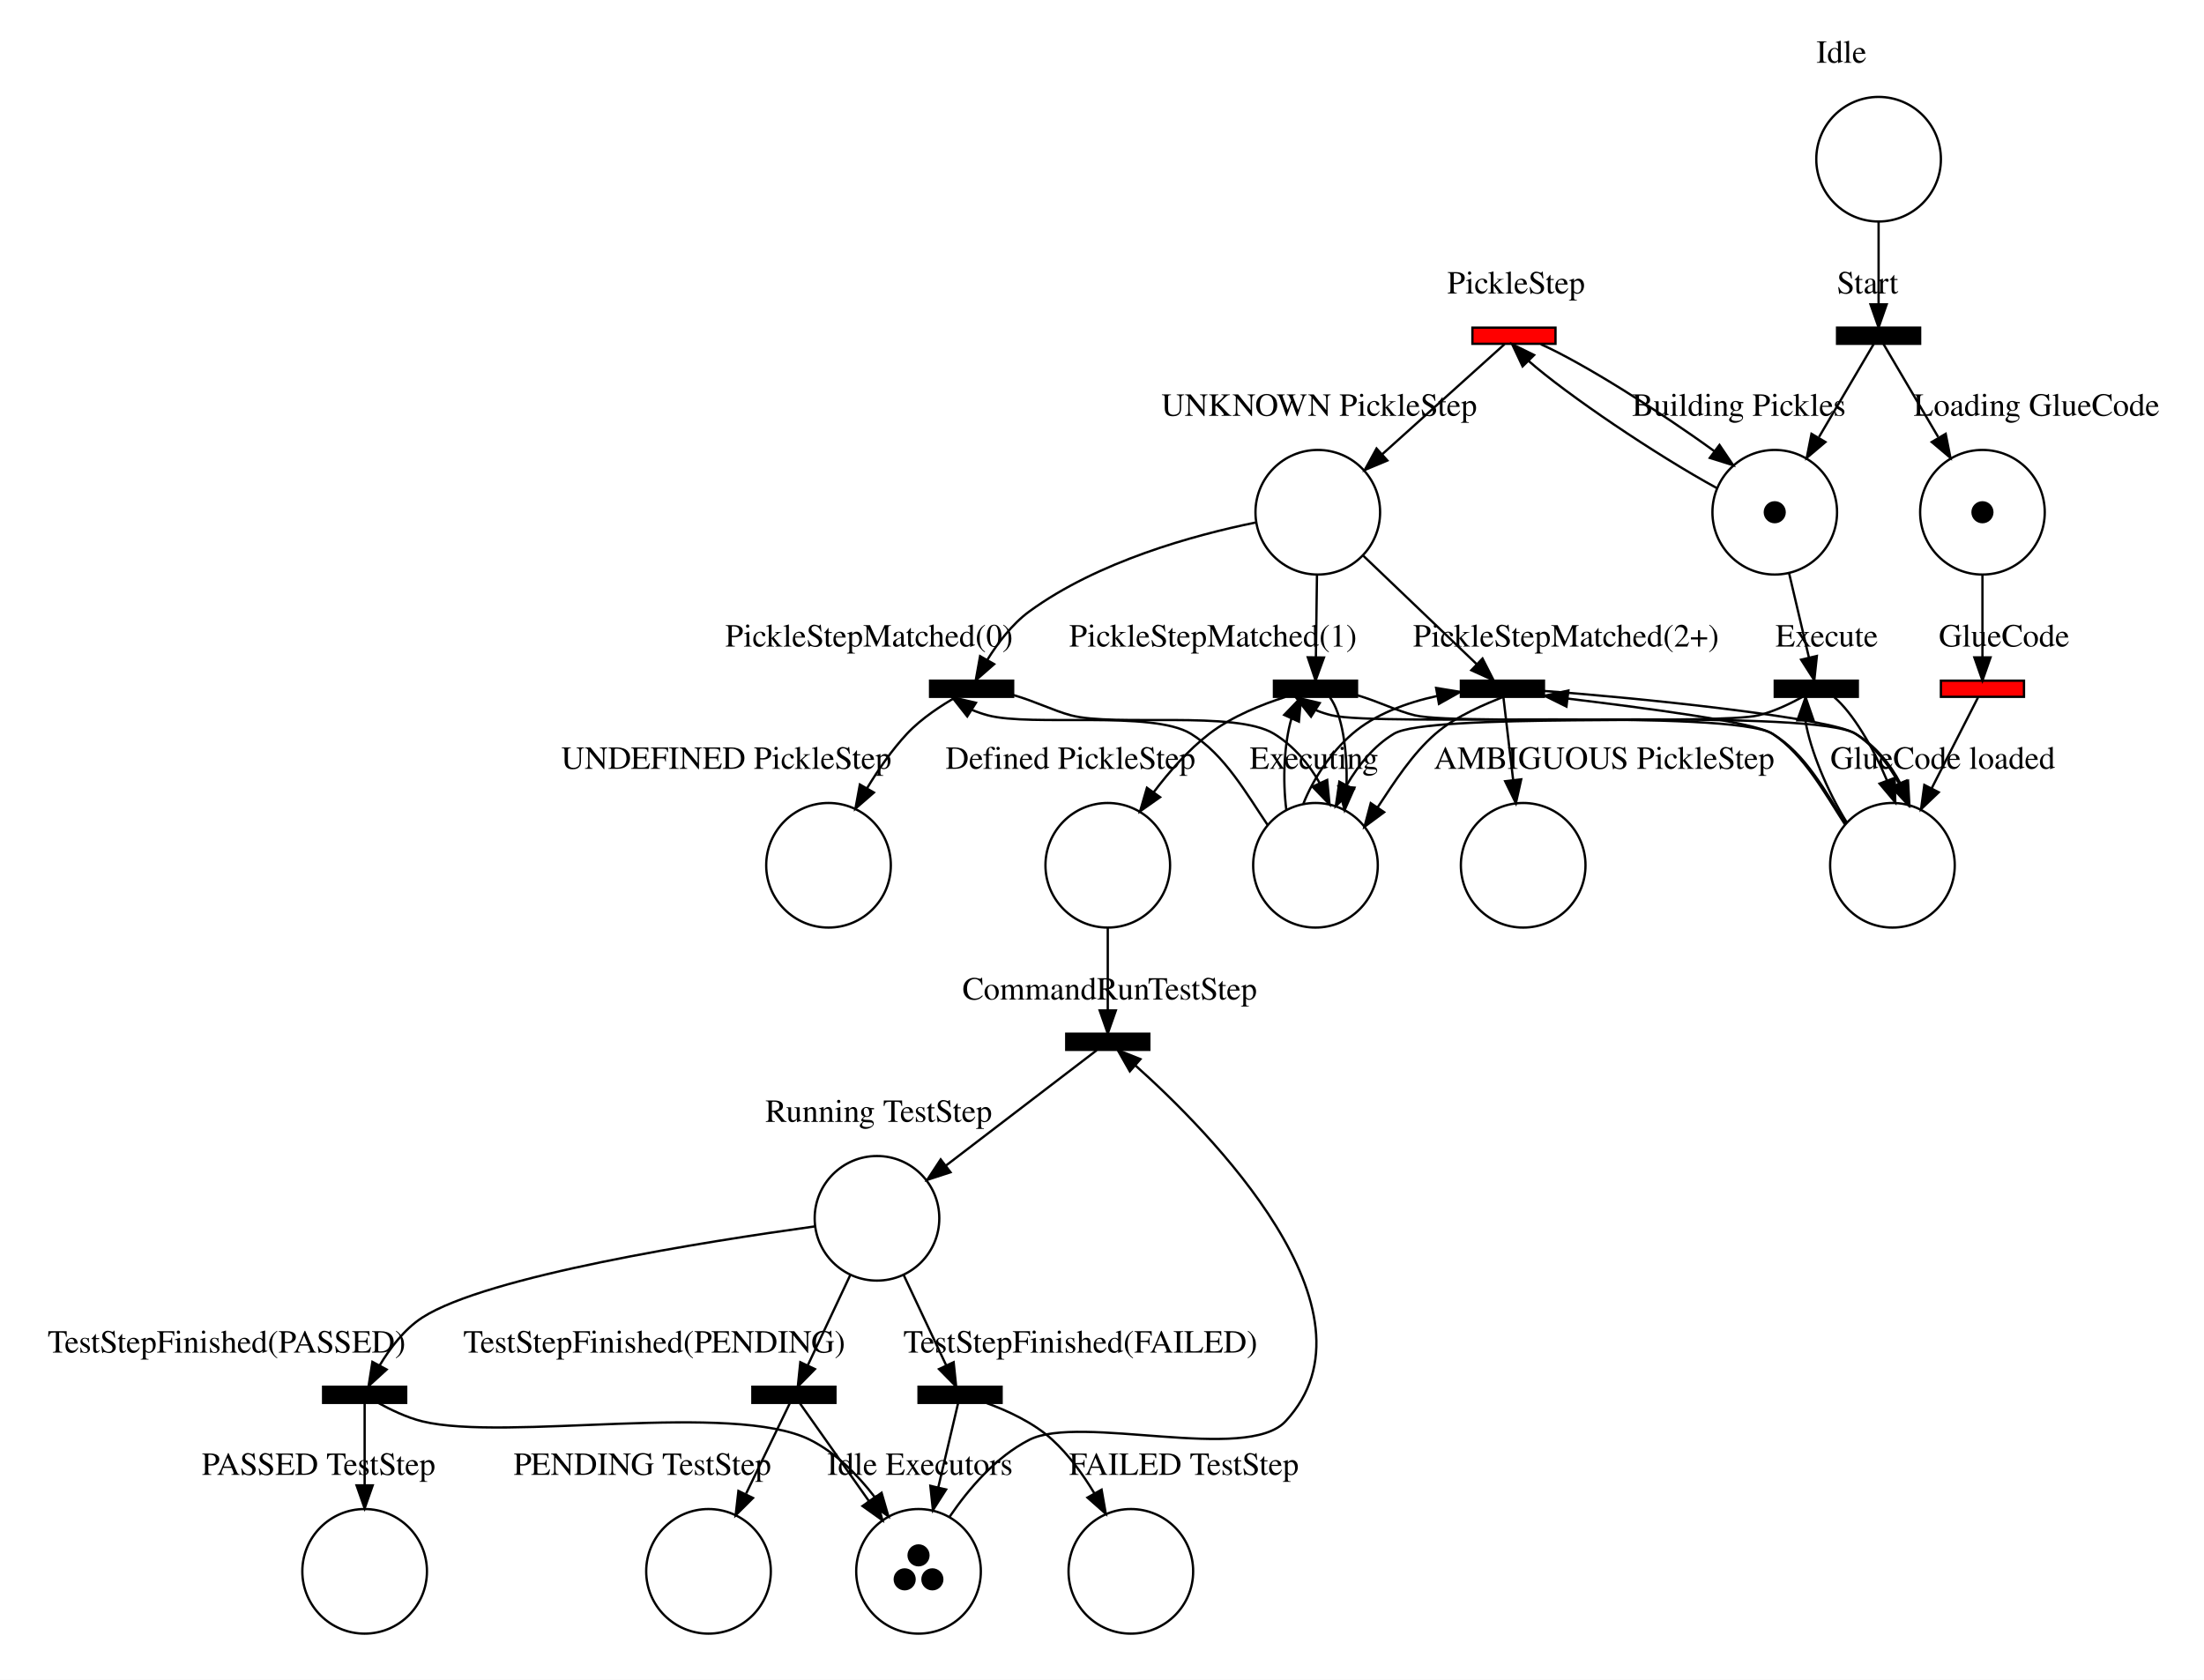
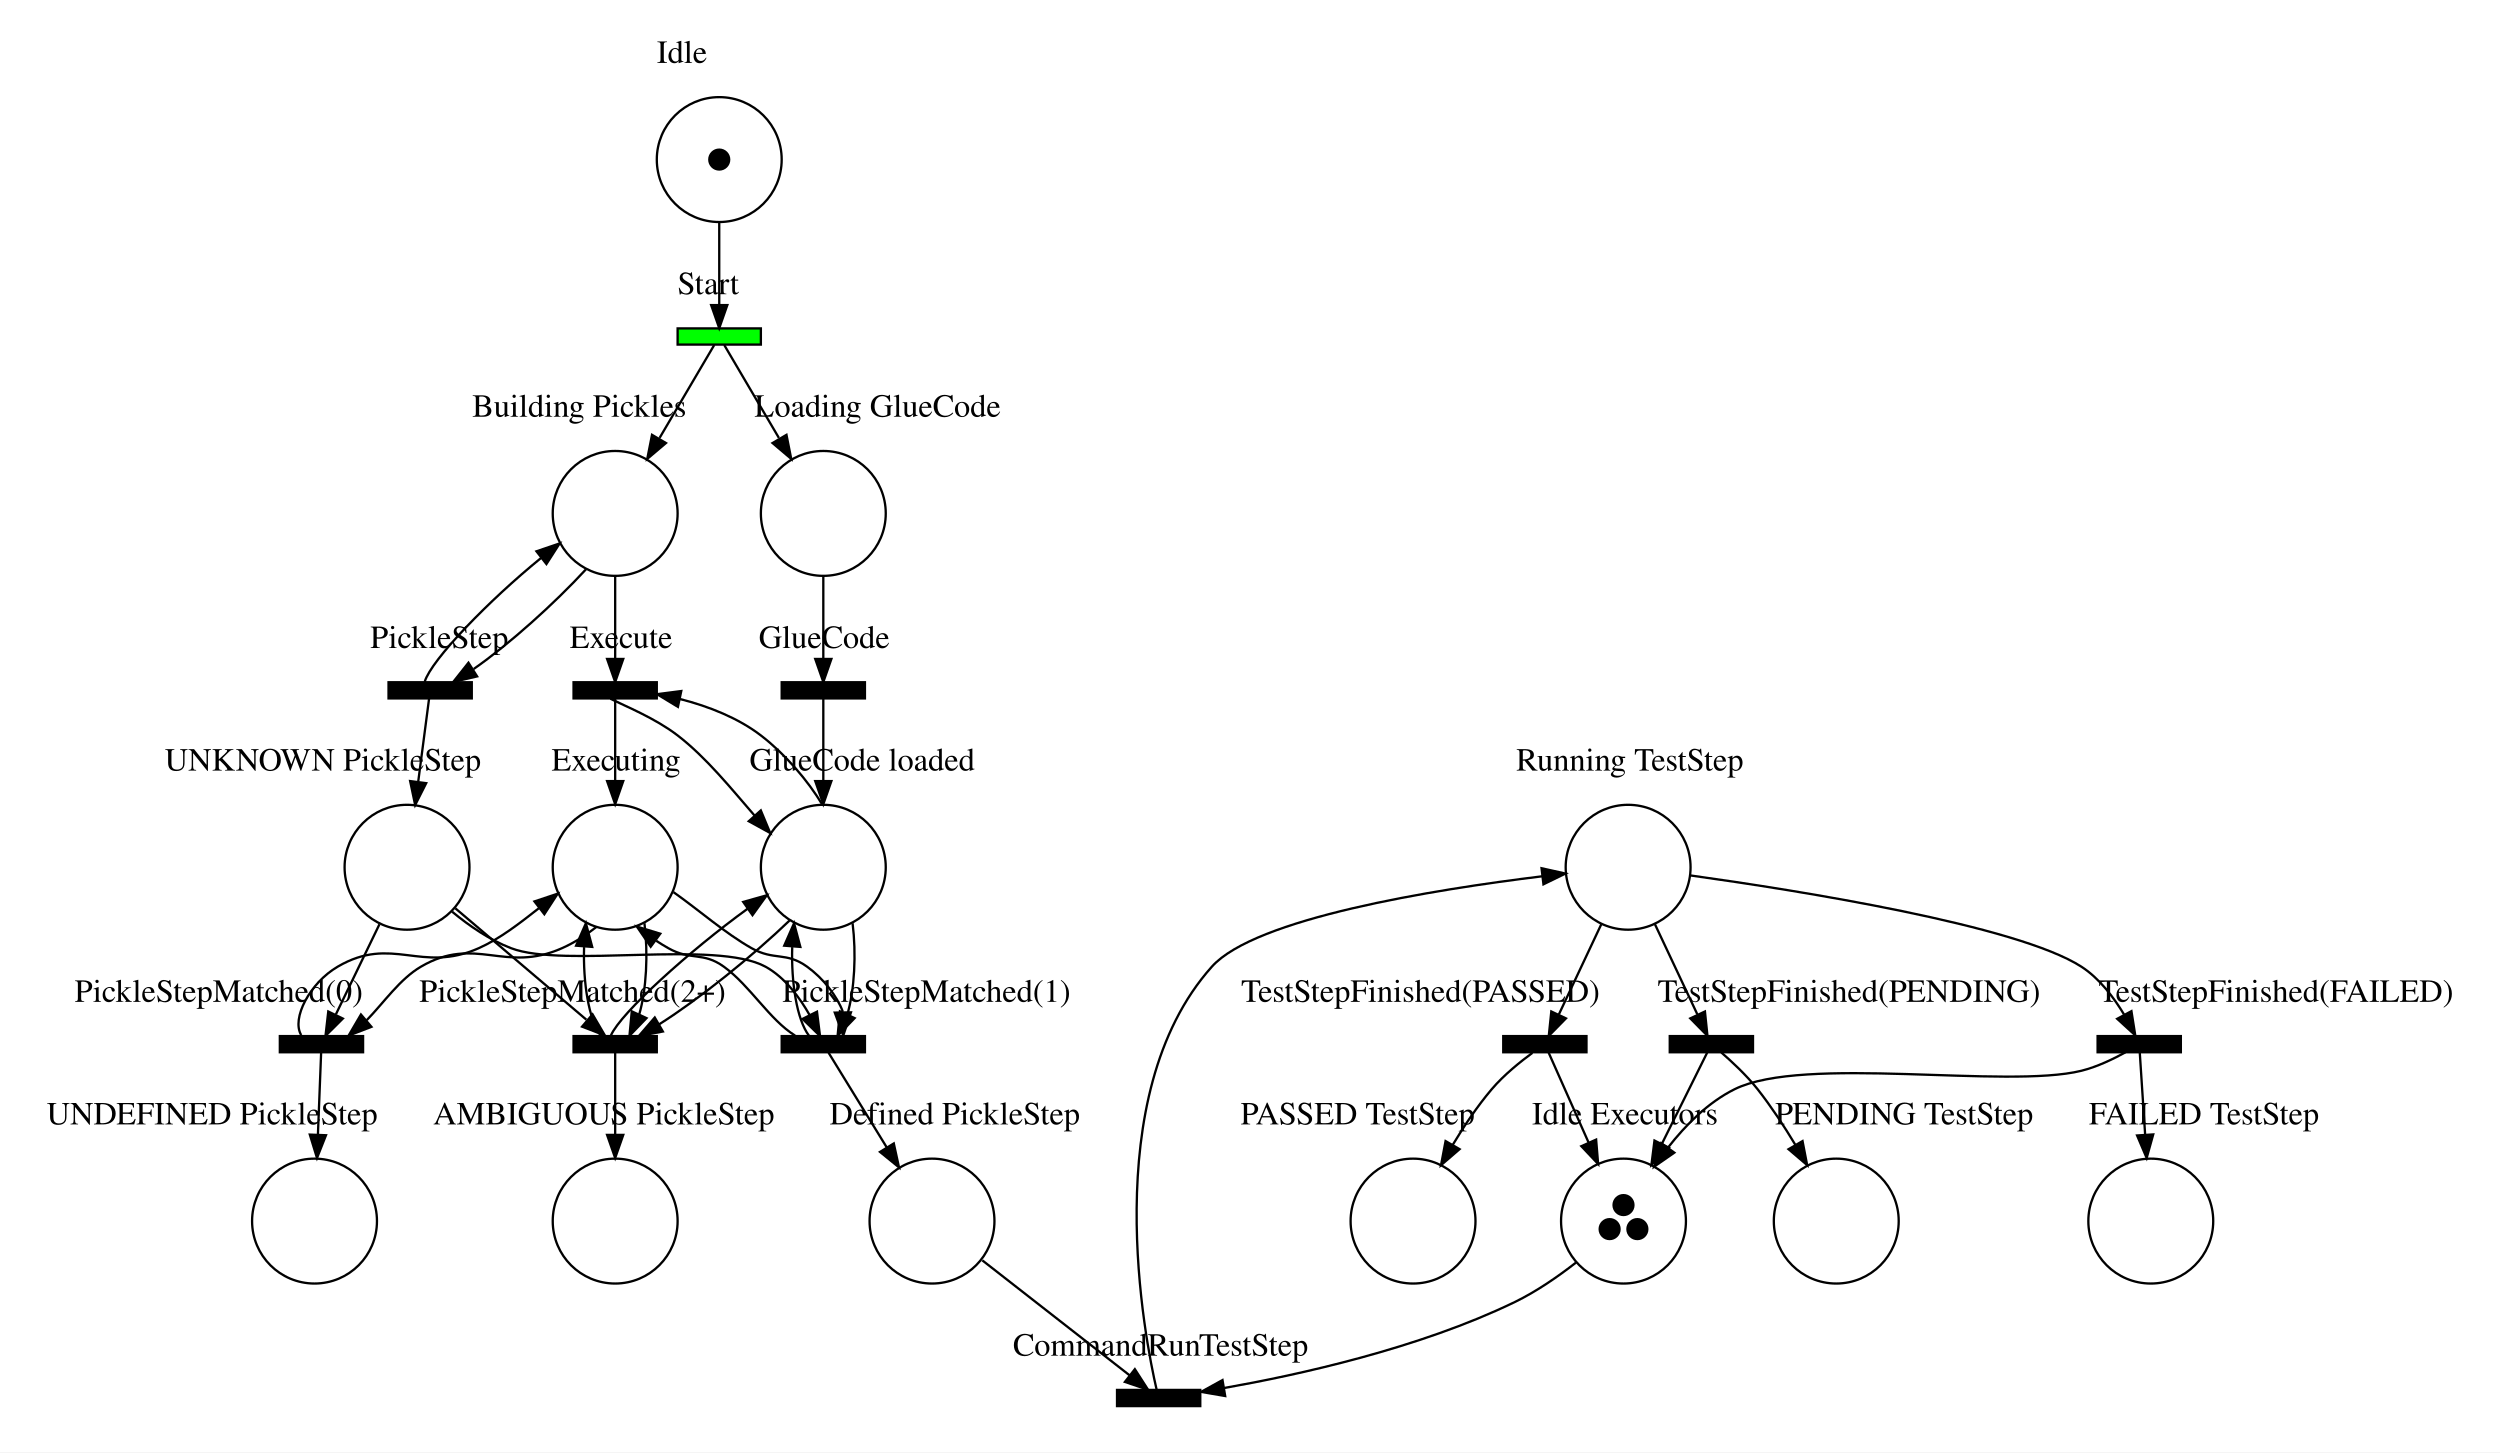
- <svg xmlns="http://www.w3.org/2000/svg" width="955pt" height="728pt" viewBox="0.00 0.00 955.00 728.00">
-   <g id="graph0" class="graph" transform="scale(1 1) rotate(0) translate(4 724)">
-     <polygon fill="#ffffff" stroke="transparent" points="-4,4 -4,-724 951,-724 951,4 -4,4" />
+ <svg xmlns="http://www.w3.org/2000/svg" width="1081pt" height="628pt" viewBox="0.00 0.00 1081.00 628.00">
+   <g id="graph0" class="graph" transform="scale(1 1) rotate(0) translate(4 624)">
+     <polygon fill="#ffffff" stroke="transparent" points="-4,4 -4,-624 1077,-624 1077,4 -4,4" />
    <g id="clust1" class="cluster">
-       <text text-anchor="middle" x="476.842" y="-290.8" font-family="Times,serif" font-size="14.00" fill="#000000">CommandRunTestStep</text>
+       <text text-anchor="middle" x="246.474" y="-443.8" font-family="Times,serif" font-size="14.00" fill="#000000">Building Pickles</text>
    </g>
    <g id="clust2" class="cluster">
-       <text text-anchor="middle" x="787.542" y="-443.8" font-family="Times,serif" font-size="14.00" fill="#000000">Execute</text>
+       <text text-anchor="middle" x="135.629" y="-290.8" font-family="Times,serif" font-size="14.00" fill="#000000">UNKNOWN PickleStep</text>
    </g>
    <g id="clust3" class="cluster">
-       <text text-anchor="middle" x="864.383" y="-443.8" font-family="Times,serif" font-size="14.00" fill="#000000">GlueCode</text>
+       <text text-anchor="middle" x="368.791" y="-290.8" font-family="Times,serif" font-size="14.00" fill="#000000">GlueCode loaded</text>
    </g>
    <g id="clust4" class="cluster">
-       <text text-anchor="middle" x="652.941" y="-596.8" font-family="Times,serif" font-size="14.00" fill="#000000">PickleStep</text>
+       <text text-anchor="middle" x="262.379" y="-290.8" font-family="Times,serif" font-size="14.00" fill="#000000">Executing</text>
    </g>
    <g id="clust5" class="cluster">
-       <text text-anchor="middle" x="372.593" y="-443.8" font-family="Times,serif" font-size="14.00" fill="#000000">PickleStepMatched(0)</text>
+       <text text-anchor="middle" x="257.084" y="-137.8" font-family="Times,serif" font-size="14.00" fill="#000000">AMBIGUOUS PickleStep</text>
    </g>
    <g id="clust6" class="cluster">
-       <text text-anchor="middle" x="521.593" y="-443.8" font-family="Times,serif" font-size="14.00" fill="#000000">PickleStepMatched(1)</text>
+       <text text-anchor="middle" x="87.743" y="-137.8" font-family="Times,serif" font-size="14.00" fill="#000000">UNDEFINED PickleStep</text>
    </g>
    <g id="clust7" class="cluster">
-       <text text-anchor="middle" x="674.541" y="-443.8" font-family="Times,serif" font-size="14.00" fill="#000000">PickleStepMatched(2+)</text>
+       <text text-anchor="middle" x="408.853" y="-137.8" font-family="Times,serif" font-size="14.00" fill="#000000">Defined PickleStep</text>
    </g>
    <g id="clust8" class="cluster">
-       <text text-anchor="middle" x="805.221" y="-596.8" font-family="Times,serif" font-size="14.00" fill="#000000">Start</text>
+       <text text-anchor="middle" x="290.883" y="-596.8" font-family="Times,serif" font-size="14.00" fill="#000000">Idle</text>
    </g>
    <g id="clust9" class="cluster">
-       <text text-anchor="middle" x="464.154" y="-137.8" font-family="Times,serif" font-size="14.00" fill="#000000">TestStepFinished(FAILED)</text>
+       <text text-anchor="middle" x="375.46" y="-443.8" font-family="Times,serif" font-size="14.00" fill="#000000">Loading GlueCode</text>
    </g>
    <g id="clust10" class="cluster">
-       <text text-anchor="middle" x="94.207" y="-137.8" font-family="Times,serif" font-size="14.00" fill="#000000">TestStepFinished(PASSED)</text>
+       <text text-anchor="middle" x="700.749" y="-290.8" font-family="Times,serif" font-size="14.00" fill="#000000">Running TestStep</text>
    </g>
    <g id="clust11" class="cluster">
-       <text text-anchor="middle" x="279.504" y="-137.8" font-family="Times,serif" font-size="14.00" fill="#000000">TestStepFinished(PENDING)</text>
+       <text text-anchor="middle" x="698.623" y="-137.8" font-family="Times,serif" font-size="14.00" fill="#000000">Idle Executors</text>
    </g>
    <g id="clust12" class="cluster">
-       <text text-anchor="middle" x="749.474" y="-543.8" font-family="Times,serif" font-size="14.00" fill="#000000">Building Pickles</text>
+       <text text-anchor="middle" x="819.356" y="-137.8" font-family="Times,serif" font-size="14.00" fill="#000000">PENDING TestStep</text>
    </g>
    <g id="clust13" class="cluster">
-       <text text-anchor="middle" x="567.629" y="-543.8" font-family="Times,serif" font-size="14.00" fill="#000000">UNKNOWN PickleStep</text>
+       <text text-anchor="middle" x="949.005" y="-137.8" font-family="Times,serif" font-size="14.00" fill="#000000">FAILED TestStep</text>
    </g>
    <g id="clust14" class="cluster">
-       <text text-anchor="middle" x="837.792" y="-390.8" font-family="Times,serif" font-size="14.00" fill="#000000">GlueCode loaded</text>
+       <text text-anchor="middle" x="583.058" y="-137.8" font-family="Times,serif" font-size="14.00" fill="#000000">PASSED TestStep</text>
    </g>
    <g id="clust15" class="cluster">
-       <text text-anchor="middle" x="565.379" y="-390.8" font-family="Times,serif" font-size="14.00" fill="#000000">Executing</text>
+       <text text-anchor="middle" x="497.842" y="-37.8" font-family="Times,serif" font-size="14.00" fill="#000000">CommandRunTestStep</text>
    </g>
    <g id="clust16" class="cluster">
-       <text text-anchor="middle" x="691.085" y="-390.8" font-family="Times,serif" font-size="14.00" fill="#000000">AMBIGUOUS PickleStep</text>
+       <text text-anchor="middle" x="264.541" y="-343.8" font-family="Times,serif" font-size="14.00" fill="#000000">Execute</text>
    </g>
    <g id="clust17" class="cluster">
-       <text text-anchor="middle" x="310.743" y="-390.8" font-family="Times,serif" font-size="14.00" fill="#000000">UNDEFINED PickleStep</text>
+       <text text-anchor="middle" x="352.383" y="-343.8" font-family="Times,serif" font-size="14.00" fill="#000000">GlueCode</text>
    </g>
    <g id="clust18" class="cluster">
-       <text text-anchor="middle" x="459.853" y="-390.8" font-family="Times,serif" font-size="14.00" fill="#000000">Defined PickleStep</text>
+       <text text-anchor="middle" x="185.941" y="-343.8" font-family="Times,serif" font-size="14.00" fill="#000000">PickleStep</text>
    </g>
    <g id="clust19" class="cluster">
-       <text text-anchor="middle" x="793.883" y="-696.8" font-family="Times,serif" font-size="14.00" fill="#000000">Idle</text>
+       <text text-anchor="middle" x="90.593" y="-190.8" font-family="Times,serif" font-size="14.00" fill="#000000">PickleStepMatched(0)</text>
    </g>
    <g id="clust20" class="cluster">
-       <text text-anchor="middle" x="878.46" y="-543.8" font-family="Times,serif" font-size="14.00" fill="#000000">Loading GlueCode</text>
+       <text text-anchor="middle" x="396.593" y="-190.8" font-family="Times,serif" font-size="14.00" fill="#000000">PickleStepMatched(1)</text>
    </g>
    <g id="clust21" class="cluster">
-       <text text-anchor="middle" x="376.748" y="-237.8" font-family="Times,serif" font-size="14.00" fill="#000000">Running TestStep</text>
+       <text text-anchor="middle" x="243.541" y="-190.8" font-family="Times,serif" font-size="14.00" fill="#000000">PickleStepMatched(2+)</text>
    </g>
    <g id="clust22" class="cluster">
-       <text text-anchor="middle" x="394.623" y="-84.8" font-family="Times,serif" font-size="14.00" fill="#000000">Idle Executors</text>
+       <text text-anchor="middle" x="302.221" y="-496.8" font-family="Times,serif" font-size="14.00" fill="#000000">Start</text>
    </g>
    <g id="clust23" class="cluster">
-       <text text-anchor="middle" x="274.356" y="-84.8" font-family="Times,serif" font-size="14.00" fill="#000000">PENDING TestStep</text>
+       <text text-anchor="middle" x="980.154" y="-190.8" font-family="Times,serif" font-size="14.00" fill="#000000">TestStepFinished(FAILED)</text>
    </g>
    <g id="clust24" class="cluster">
-       <text text-anchor="middle" x="509.005" y="-84.8" font-family="Times,serif" font-size="14.00" fill="#000000">FAILED TestStep</text>
+       <text text-anchor="middle" x="610.207" y="-190.8" font-family="Times,serif" font-size="14.00" fill="#000000">TestStepFinished(PASSED)</text>
    </g>
    <g id="clust25" class="cluster">
-       <text text-anchor="middle" x="134.058" y="-84.8" font-family="Times,serif" font-size="14.00" fill="#000000">PASSED TestStep</text>
+       <text text-anchor="middle" x="795.504" y="-190.8" font-family="Times,serif" font-size="14.00" fill="#000000">TestStepFinished(PENDING)</text>
    </g>
    <g id="node1" class="node">
-       <polygon fill="#000000" stroke="#000000" points="494,-276 458,-276 458,-269 494,-269 494,-276" />
+       <ellipse fill="none" stroke="#000000" cx="262" cy="-402" rx="27" ry="27" />
+     </g>
+     <g id="node16" class="node">
+       <polygon fill="#000000" stroke="#000000" points="280,-329 244,-329 244,-322 280,-322 280,-329" />
+     </g>
+     <g id="edge4" class="edge">
+       <path fill="none" stroke="#000000" d="M262,-374.814C262,-362.735 262,-349.046 262,-339.161" />
+       <polygon fill="#000000" stroke="#000000" points="265.5,-339.081 262,-329.081 258.5,-339.081 265.5,-339.081" />
+     </g>
+     <g id="node18" class="node">
+       <polygon fill="#000000" stroke="#000000" points="200,-329 164,-329 164,-322 200,-322 200,-329" />
+     </g>
+     <g id="edge10" class="edge">
+       <path fill="none" stroke="#000000" d="M249.344,-377.795C235.867,-363.15 216.051,-345.315 200.797,-334.712" />
+       <polygon fill="#000000" stroke="#000000" points="202.308,-331.526 191.985,-329.138 198.565,-337.442 202.308,-331.526" />
+     </g>
+     <g id="node2" class="node">
+       <ellipse fill="none" stroke="#000000" cx="172" cy="-249" rx="27" ry="27" />
+     </g>
+     <g id="node19" class="node">
+       <polygon fill="#000000" stroke="#000000" points="153,-176 117,-176 117,-169 153,-169 153,-176" />
+     </g>
+     <g id="edge13" class="edge">
+       <path fill="none" stroke="#000000" d="M160.089,-224.374C153.822,-211.415 146.393,-196.056 141.254,-185.43" />
+       <polygon fill="#000000" stroke="#000000" points="144.244,-183.573 136.739,-176.095 137.942,-186.621 144.244,-183.573" />
+     </g>
+     <g id="node20" class="node">
+       <polygon fill="#000000" stroke="#000000" points="370,-176 334,-176 334,-169 370,-169 370,-176" />
+     </g>
+     <g id="edge17" class="edge">
+       <path fill="none" stroke="#000000" d="M191.473,-229.804C198.874,-223.667 207.761,-217.55 217,-214 239.879,-205.21 305.505,-217.775 327,-206 335.479,-201.355 341.903,-192.473 346.115,-185.021" />
+       <polygon fill="#000000" stroke="#000000" points="349.266,-186.545 350.58,-176.032 342.997,-183.431 349.266,-186.545" />
    </g>
    <g id="node21" class="node">
-       <ellipse fill="none" stroke="#000000" cx="376" cy="-196" rx="27" ry="27" />
+       <polygon fill="#000000" stroke="#000000" points="280,-176 244,-176 244,-169 280,-169 280,-176" />
+     </g>
+     <g id="edge23" class="edge">
+       <path fill="none" stroke="#000000" d="M192.874,-231.257C210.424,-216.34 234.925,-195.514 249.553,-183.08" />
+       <polygon fill="#000000" stroke="#000000" points="252.215,-185.411 257.568,-176.268 247.681,-180.077 252.215,-185.411" />
+     </g>
+     <g id="node3" class="node">
+       <ellipse fill="none" stroke="#000000" cx="352" cy="-249" rx="27" ry="27" />
+     </g>
+     <g id="edge5" class="edge">
+       <path fill="none" stroke="#000000" d="M351.565,-276.091C345.309,-286.467 335.693,-297.774 325,-306 315.415,-313.373 302.614,-318.568 290.042,-321.731" />
+       <polygon fill="#000000" stroke="#000000" points="289.136,-318.345 280.074,-323.835 290.582,-325.194 289.136,-318.345" />
+     </g>
+     <g id="edge18" class="edge">
+       <path fill="none" stroke="#000000" d="M364.656,-224.795C366.303,-211.67 365.539,-195.982 362.363,-185.235" />
+       <polygon fill="#000000" stroke="#000000" points="365.538,-183.762 358.181,-176.138 359.178,-186.686 365.538,-183.762" />
+     </g>
+     <g id="edge24" class="edge">
+       <path fill="none" stroke="#000000" d="M337.488,-226.048C321.77,-210.897 298.244,-191.912 281.031,-181.099" />
+       <polygon fill="#000000" stroke="#000000" points="282.618,-177.974 272.208,-176.008 279.12,-184.037 282.618,-177.974" />
+     </g>
+     <g id="node4" class="node">
+       <ellipse fill="none" stroke="#000000" cx="262" cy="-249" rx="27" ry="27" />
+     </g>
+     <g id="edge14" class="edge">
+       <path fill="none" stroke="#000000" d="M253.928,-223.227C249.44,-219.627 244.302,-216.358 239,-214 214.017,-202.888 201.591,-219.824 178,-206 168.89,-200.662 162.06,-190.57 154.556,-182.853" />
+       <polygon fill="#000000" stroke="#000000" points="156.604,-180 146.718,-176.191 152.071,-185.334 156.604,-180" />
+     </g>
+     <g id="edge19" class="edge">
+       <path fill="none" stroke="#000000" d="M287.194,-238.248C298.08,-230.59 309.429,-220.536 321,-214 330.79,-208.47 335.887,-212.585 345,-206 352.058,-200.9 357.993,-193.22 360.452,-186.5" />
+       <polygon fill="#000000" stroke="#000000" points="363.956,-186.259 360.618,-176.204 356.957,-186.147 363.956,-186.259" />
+     </g>
+     <g id="edge25" class="edge">
+       <path fill="none" stroke="#000000" d="M274.656,-224.795C276.303,-211.67 275.539,-195.982 272.363,-185.235" />
+       <polygon fill="#000000" stroke="#000000" points="275.538,-183.762 268.181,-176.138 269.178,-186.686 275.538,-183.762" />
+     </g>
+     <g id="node5" class="node">
+       <ellipse fill="none" stroke="#000000" cx="262" cy="-96" rx="27" ry="27" />
+     </g>
+     <g id="node6" class="node">
+       <ellipse fill="none" stroke="#000000" cx="132" cy="-96" rx="27" ry="27" />
+     </g>
+     <g id="node7" class="node">
+       <ellipse fill="none" stroke="#000000" cx="399" cy="-96" rx="27" ry="27" />
+     </g>
+     <g id="node15" class="node">
+       <polygon fill="#000000" stroke="#000000" points="515,-23 479,-23 479,-16 515,-16 515,-23" />
+     </g>
+     <g id="edge1" class="edge">
+       <path fill="none" stroke="#000000" d="M420.749,-79.022C440.359,-63.715 468.506,-41.743 484.547,-29.221" />
+       <polygon fill="#000000" stroke="#000000" points="486.708,-31.974 492.437,-23.062 482.401,-26.456 486.708,-31.974" />
+     </g>
+     <g id="node8" class="node">
+       <ellipse fill="none" stroke="#000000" cx="307" cy="-555" rx="27" ry="27" />
+       <circle fill="#000000" stroke="none" cx="307" cy="-555" r="4.8" />
+     </g>
+     <g id="node22" class="node">
+       <polygon fill="#00ff00" stroke="#000000" points="325,-482 289,-482 289,-475 325,-475 325,-482" />
+     </g>
+     <g id="edge29" class="edge">
+       <path fill="none" stroke="#000000" d="M307,-527.814C307,-515.735 307,-502.046 307,-492.161" />
+       <polygon fill="#000000" stroke="#000000" points="310.5,-492.081 307,-482.081 303.5,-492.081 310.5,-492.081" />
+     </g>
+     <g id="node9" class="node">
+       <ellipse fill="none" stroke="#000000" cx="352" cy="-402" rx="27" ry="27" />
+     </g>
+     <g id="node17" class="node">
+       <polygon fill="#000000" stroke="#000000" points="370,-329 334,-329 334,-322 370,-322 370,-329" />
+     </g>
+     <g id="edge8" class="edge">
+       <path fill="none" stroke="#000000" d="M352,-374.814C352,-362.735 352,-349.046 352,-339.161" />
+       <polygon fill="#000000" stroke="#000000" points="355.5,-339.081 352,-329.081 348.5,-339.081 355.5,-339.081" />
+     </g>
+     <g id="node10" class="node">
+       <ellipse fill="none" stroke="#000000" cx="700" cy="-249" rx="27" ry="27" />
+     </g>
+     <g id="node23" class="node">
+       <polygon fill="#000000" stroke="#000000" points="939,-176 903,-176 903,-169 939,-169 939,-176" />
+     </g>
+     <g id="edge32" class="edge">
+       <path fill="none" stroke="#000000" d="M726.82,-245.476C773.694,-238.935 868.188,-223.938 896,-206 903.867,-200.926 910.154,-192.459 914.455,-185.307" />
+       <polygon fill="#000000" stroke="#000000" points="917.635,-186.783 919.289,-176.318 911.47,-183.468 917.635,-186.783" />
+     </g>
+     <g id="node24" class="node">
+       <polygon fill="#000000" stroke="#000000" points="682,-176 646,-176 646,-169 682,-169 682,-176" />
+     </g>
+     <g id="edge35" class="edge">
+       <path fill="none" stroke="#000000" d="M688.411,-224.374C682.313,-211.415 675.085,-196.056 670.085,-185.43" />
+       <polygon fill="#000000" stroke="#000000" points="673.117,-183.653 665.692,-176.095 666.783,-186.634 673.117,-183.653" />
+     </g>
+     <g id="node25" class="node">
+       <polygon fill="#000000" stroke="#000000" points="754,-176 718,-176 718,-169 754,-169 754,-176" />
+     </g>
+     <g id="edge38" class="edge">
+       <path fill="none" stroke="#000000" d="M711.589,-224.374C717.687,-211.415 724.915,-196.056 729.915,-185.43" />
+       <polygon fill="#000000" stroke="#000000" points="733.217,-186.634 734.308,-176.095 726.883,-183.653 733.217,-186.634" />
+     </g>
+     <g id="node11" class="node">
+       <ellipse fill="none" stroke="#000000" cx="698" cy="-96" rx="27" ry="27" />
+       <circle fill="#000000" stroke="none" cx="704" cy="-92.536" r="4.8" />
+       <circle fill="#000000" stroke="none" cx="692" cy="-92.536" r="4.8" />
+       <circle fill="#000000" stroke="none" cx="698" cy="-102.928" r="4.8" />
    </g>
    <g id="edge2" class="edge">
-       <path fill="none" stroke="#000000" d="M471.177,-268.81C459.571,-259.932 429.324,-236.793 406.014,-218.961" />
-       <polygon fill="#000000" stroke="#000000" points="407.856,-215.963 397.787,-212.667 403.603,-221.523 407.856,-215.963" />
-     </g>
-     <g id="node2" class="node">
-       <polygon fill="#000000" stroke="#000000" points="801,-429 765,-429 765,-422 801,-422 801,-429" />
+       <path fill="none" stroke="#000000" d="M677.574,-78.158C669.694,-72.005 660.337,-65.529 651,-61 609.591,-40.913 557.036,-29.415 525.263,-23.821" />
+       <polygon fill="#000000" stroke="#000000" points="525.773,-20.358 515.331,-22.146 524.61,-27.261 525.773,-20.358" />
+     </g>
+     <g id="node12" class="node">
+       <ellipse fill="none" stroke="#000000" cx="790" cy="-96" rx="27" ry="27" />
+     </g>
+     <g id="node13" class="node">
+       <ellipse fill="none" stroke="#000000" cx="926" cy="-96" rx="27" ry="27" />
    </g>
    <g id="node14" class="node">
-       <ellipse fill="none" stroke="#000000" cx="816" cy="-349" rx="27" ry="27" />
+       <ellipse fill="none" stroke="#000000" cx="607" cy="-96" rx="27" ry="27" />
+     </g>
+     <g id="edge3" class="edge">
+       <path fill="none" stroke="#000000" d="M496.116,-23.149C491.276,-44.096 469.989,-150.061 520,-206 538.714,-226.932 615.778,-239.326 662.794,-245.083" />
+       <polygon fill="#000000" stroke="#000000" points="662.566,-248.58 672.907,-246.276 663.386,-241.628 662.566,-248.58" />
+     </g>
+     <g id="edge6" class="edge">
+       <path fill="none" stroke="#000000" d="M259.926,-321.861C266.258,-318.711 279.282,-313.476 289,-306 301.342,-296.506 312.249,-282.907 322.253,-271.372" />
+       <polygon fill="#000000" stroke="#000000" points="324.978,-273.577 329.043,-263.793 319.763,-268.907 324.978,-273.577" />
+     </g>
+     <g id="edge7" class="edge">
+       <path fill="none" stroke="#000000" d="M262,-321.81C262,-315.23 262,-300.814 262,-286.533" />
+       <polygon fill="#000000" stroke="#000000" points="265.5,-286.271 262,-276.271 258.5,-286.271 265.5,-286.271" />
    </g>
    <g id="edge9" class="edge">
-       <path fill="none" stroke="#000000" d="M790.811,-421.81C798.737,-415.102 807.567,-400.252 813.658,-385.701" />
-       <polygon fill="#000000" stroke="#000000" points="816.961,-386.862 817.229,-376.271 810.415,-384.383 816.961,-386.862" />
-     </g>
-     <g id="node15" class="node">
-       <ellipse fill="none" stroke="#000000" cx="566" cy="-349" rx="27" ry="27" />
-     </g>
-     <g id="edge10" class="edge">
-       <path fill="none" stroke="#000000" d="M777.072,-421.987C772.149,-419.267 764.866,-415.687 758,-414 740.929,-409.807 615.061,-415.064 600,-406 591.354,-400.796 584.644,-392.482 579.558,-383.795" />
-       <polygon fill="#000000" stroke="#000000" points="582.556,-381.973 574.832,-374.721 576.347,-385.207 582.556,-381.973" />
-     </g>
-     <g id="node3" class="node">
-       <polygon fill="#ff0000" stroke="#000000" points="873,-429 837,-429 837,-422 873,-422 873,-429" />
-     </g>
-     <g id="edge18" class="edge">
-       <path fill="none" stroke="#000000" d="M853.119,-421.81C849.43,-414.575 840.913,-397.868 832.967,-382.281" />
-       <polygon fill="#000000" stroke="#000000" points="836.055,-380.633 828.395,-373.313 829.819,-383.812 836.055,-380.633" />
-     </g>
-     <g id="node4" class="node">
-       <polygon fill="#ff0000" stroke="#000000" points="670,-582 634,-582 634,-575 670,-575 670,-582" />
-     </g>
-     <g id="node12" class="node">
-       <ellipse fill="none" stroke="#000000" cx="765" cy="-502" rx="27" ry="27" />
-       <circle fill="#000000" stroke="none" cx="765" cy="-502" r="4.8" />
-     </g>
-     <g id="edge19" class="edge">
-       <path fill="none" stroke="#000000" d="M663.67,-574.81C682.141,-566.517 715.008,-545.779 738.708,-528.548" />
-       <polygon fill="#000000" stroke="#000000" points="741.05,-531.167 746.981,-522.388 736.87,-525.553 741.05,-531.167" />
-     </g>
-     <g id="node13" class="node">
-       <ellipse fill="none" stroke="#000000" cx="567" cy="-502" rx="27" ry="27" />
+       <path fill="none" stroke="#000000" d="M352,-321.81C352,-315.23 352,-300.814 352,-286.533" />
+       <polygon fill="#000000" stroke="#000000" points="355.5,-286.271 352,-276.271 348.5,-286.271 355.5,-286.271" />
+     </g>
+     <g id="edge11" class="edge">
+       <path fill="none" stroke="#000000" d="M179.637,-329.182C182.434,-338.677 207.567,-364.524 229.929,-382.713" />
+       <polygon fill="#000000" stroke="#000000" points="227.962,-385.618 237.995,-389.023 232.275,-380.105 227.962,-385.618" />
+     </g>
+     <g id="edge12" class="edge">
+       <path fill="none" stroke="#000000" d="M181.518,-321.81C180.651,-315.182 178.746,-300.603 176.865,-286.22" />
+       <polygon fill="#000000" stroke="#000000" points="180.283,-285.359 175.516,-275.897 173.342,-286.266 180.283,-285.359" />
+     </g>
+     <g id="edge15" class="edge">
+       <path fill="none" stroke="#000000" d="M126.246,-176.414C121.927,-183.634 129.978,-198.956 142,-206 165.591,-219.824 178.017,-202.888 203,-214 212.107,-218.051 220.733,-224.788 228.997,-231.277" />
+       <polygon fill="#000000" stroke="#000000" points="227.093,-234.228 237.146,-237.573 231.373,-228.689 227.093,-234.228" />
+     </g>
+     <g id="edge16" class="edge">
+       <path fill="none" stroke="#000000" d="M134.855,-168.81C134.597,-162.23 134.032,-147.814 133.472,-133.533" />
+       <polygon fill="#000000" stroke="#000000" points="136.959,-133.126 133.069,-123.271 129.964,-133.4 136.959,-133.126" />
    </g>
    <g id="edge20" class="edge">
-       <path fill="none" stroke="#000000" d="M647.9,-574.81C638.415,-566.273 614.279,-544.551 594.822,-527.04" />
-       <polygon fill="#000000" stroke="#000000" points="597.141,-524.418 587.366,-520.33 592.458,-529.621 597.141,-524.418" />
-     </g>
-     <g id="node5" class="node">
-       <polygon fill="#000000" stroke="#000000" points="435,-429 399,-429 399,-422 435,-422 435,-429" />
-     </g>
-     <g id="edge24" class="edge">
-       <path fill="none" stroke="#000000" d="M435.051,-422.795C444.497,-420.071 452.522,-415.996 460,-414 478.972,-408.935 531.25,-416.248 548,-406 556.432,-400.841 563.218,-392.883 567.881,-384.533" />
-       <polygon fill="#000000" stroke="#000000" points="571.068,-385.98 572.085,-375.434 564.713,-383.044 571.068,-385.98" />
-     </g>
-     <g id="node17" class="node">
-       <ellipse fill="none" stroke="#000000" cx="355" cy="-349" rx="27" ry="27" />
-     </g>
-     <g id="edge25" class="edge">
-       <path fill="none" stroke="#000000" d="M410.404,-421.993C404.32,-418.523 395.3,-412.761 389,-406 382.481,-399.005 376.616,-390.555 371.666,-382.329" />
-       <polygon fill="#000000" stroke="#000000" points="374.663,-380.519 366.665,-373.57 368.584,-383.99 374.663,-380.519" />
-     </g>
-     <g id="node6" class="node">
-       <polygon fill="#000000" stroke="#000000" points="584,-429 548,-429 548,-422 584,-422 584,-429" />
+       <path fill="none" stroke="#000000" d="M345.819,-176.138C340.509,-183.155 338.088,-199.216 338.557,-214.478" />
+       <polygon fill="#000000" stroke="#000000" points="335.094,-215.09 339.344,-224.795 342.073,-214.558 335.094,-215.09" />
+     </g>
+     <g id="edge21" class="edge">
+       <path fill="none" stroke="#000000" d="M339.805,-176.204C328.709,-183.076 320.294,-197.839 309,-206 299.887,-212.585 294.79,-208.47 285,-214 283.228,-215.001 281.461,-216.085 279.721,-217.23" />
+       <polygon fill="#000000" stroke="#000000" points="277.354,-214.626 271.367,-223.367 281.499,-220.267 277.354,-214.626" />
+     </g>
+     <g id="edge22" class="edge">
+       <path fill="none" stroke="#000000" d="M354.267,-168.81C358.846,-161.356 369.602,-143.85 379.419,-127.871" />
+       <polygon fill="#000000" stroke="#000000" points="382.478,-129.578 384.731,-119.225 376.514,-125.913 382.478,-129.578" />
+     </g>
+     <g id="edge26" class="edge">
+       <path fill="none" stroke="#000000" d="M260.158,-176.275C264.448,-186.089 294.21,-212.904 319.282,-231.082" />
+       <polygon fill="#000000" stroke="#000000" points="317.363,-234.01 327.562,-236.878 321.377,-228.276 317.363,-234.01" />
    </g>
    <g id="edge27" class="edge">
-       <path fill="none" stroke="#000000" d="M584.032,-422.721C593.463,-419.937 601.476,-415.813 609,-414 629.65,-409.023 781.753,-416.873 800,-406 808.505,-400.932 815.131,-392.845 819.5,-384.336" />
-       <polygon fill="#000000" stroke="#000000" points="822.749,-385.639 823.338,-375.061 816.281,-382.963 822.749,-385.639" />
+       <path fill="none" stroke="#000000" d="M255.819,-176.138C250.509,-183.155 248.088,-199.216 248.557,-214.478" />
+       <polygon fill="#000000" stroke="#000000" points="245.094,-215.09 249.344,-224.795 252.073,-214.558 245.094,-215.09" />
    </g>
    <g id="edge28" class="edge">
-       <path fill="none" stroke="#000000" d="M572.219,-421.81C577.531,-414.729 579.936,-398.577 579.435,-383.28" />
-       <polygon fill="#000000" stroke="#000000" points="582.896,-382.645 578.624,-372.949 575.918,-383.193 582.896,-382.645" />
-     </g>
-     <g id="node18" class="node">
-       <ellipse fill="none" stroke="#000000" cx="476" cy="-349" rx="27" ry="27" />
-     </g>
-     <g id="edge26" class="edge">
-       <path fill="none" stroke="#000000" d="M552.968,-421.95C543.208,-418.846 529.889,-413.63 520,-406 510.907,-398.984 502.673,-389.662 495.853,-380.593" />
-       <polygon fill="#000000" stroke="#000000" points="498.666,-378.51 490.004,-372.409 492.971,-382.58 498.666,-378.51" />
-     </g>
-     <g id="node7" class="node">
-       <polygon fill="#000000" stroke="#000000" points="665,-429 629,-429 629,-422 665,-422 665,-429" />
-     </g>
-     <g id="edge29" class="edge">
-       <path fill="none" stroke="#000000" d="M665.006,-424.547C704.636,-421.684 789.608,-412.931 800,-406 808.01,-400.658 814.413,-392.731 818.779,-384.475" />
-       <polygon fill="#000000" stroke="#000000" points="822.061,-385.703 822.82,-375.135 815.637,-382.923 822.061,-385.703" />
+       <path fill="none" stroke="#000000" d="M262,-168.81C262,-162.23 262,-147.814 262,-133.533" />
+       <polygon fill="#000000" stroke="#000000" points="265.5,-133.271 262,-123.271 258.5,-133.271 265.5,-133.271" />
    </g>
    <g id="edge30" class="edge">
-       <path fill="none" stroke="#000000" d="M647.306,-421.974C640.158,-419.019 627.22,-413.975 618,-406 608.029,-397.375 600.179,-385.075 592.939,-374.106" />
-       <polygon fill="#000000" stroke="#000000" points="595.743,-372.005 587.235,-365.691 589.949,-375.932 595.743,-372.005" />
-     </g>
-     <g id="node16" class="node">
-       <ellipse fill="none" stroke="#000000" cx="656" cy="-349" rx="27" ry="27" />
+       <path fill="none" stroke="#000000" d="M304.83,-474.81C300.515,-467.475 290.474,-450.406 281.198,-434.637" />
+       <polygon fill="#000000" stroke="#000000" points="283.961,-432.431 275.874,-425.587 277.928,-435.981 283.961,-432.431" />
    </g>
    <g id="edge31" class="edge">
-       <path fill="none" stroke="#000000" d="M647.434,-421.81C648.214,-415.182 649.929,-400.603 651.621,-386.22" />
-       <polygon fill="#000000" stroke="#000000" points="655.143,-386.238 652.836,-375.897 648.191,-385.42 655.143,-386.238" />
-     </g>
-     <g id="node8" class="node">
-       <polygon fill="#000000" stroke="#000000" points="828,-582 792,-582 792,-575 828,-575 828,-582" />
+       <path fill="none" stroke="#000000" d="M309.17,-474.81C313.485,-467.475 323.526,-450.406 332.802,-434.637" />
+       <polygon fill="#000000" stroke="#000000" points="336.072,-435.981 338.126,-425.587 330.039,-432.431 336.072,-435.981" />
    </g>
    <g id="edge33" class="edge">
-       <path fill="none" stroke="#000000" d="M807.83,-574.81C803.515,-567.475 793.474,-550.406 784.198,-534.637" />
-       <polygon fill="#000000" stroke="#000000" points="786.961,-532.431 778.874,-525.587 780.928,-535.981 786.961,-532.431" />
-     </g>
-     <g id="node20" class="node">
-       <ellipse fill="none" stroke="#000000" cx="855" cy="-502" rx="27" ry="27" />
-       <circle fill="#000000" stroke="none" cx="855" cy="-502" r="4.8" />
+       <path fill="none" stroke="#000000" d="M915.071,-168.992C910.147,-166.274 902.864,-162.696 896,-161 863.594,-152.994 775.88,-167.882 746,-153 734.601,-147.322 724.871,-137.583 717.212,-127.746" />
+       <polygon fill="#000000" stroke="#000000" points="719.974,-125.593 711.274,-119.546 714.304,-129.698 719.974,-125.593" />
    </g>
    <g id="edge34" class="edge">
-       <path fill="none" stroke="#000000" d="M812.17,-574.81C816.485,-567.475 826.526,-550.406 835.802,-534.637" />
-       <polygon fill="#000000" stroke="#000000" points="839.072,-535.981 841.126,-525.587 833.039,-532.431 839.072,-535.981" />
-     </g>
-     <g id="node9" class="node">
-       <polygon fill="#000000" stroke="#000000" points="430,-123 394,-123 394,-116 430,-116 430,-123" />
-     </g>
-     <g id="node22" class="node">
-       <ellipse fill="none" stroke="#000000" cx="394" cy="-43" rx="27" ry="27" />
-       <circle fill="#000000" stroke="none" cx="400" cy="-39.536" r="4.8" />
-       <circle fill="#000000" stroke="none" cx="388" cy="-39.536" r="4.8" />
-       <circle fill="#000000" stroke="none" cx="394" cy="-49.928" r="4.8" />
-     </g>
-     <g id="edge35" class="edge">
-       <path fill="none" stroke="#000000" d="M411.132,-115.81C409.546,-109.069 406.025,-94.105 402.585,-79.485" />
-       <polygon fill="#000000" stroke="#000000" points="405.938,-78.457 400.241,-69.525 399.125,-80.06 405.938,-78.457" />
-     </g>
-     <g id="node24" class="node">
-       <ellipse fill="none" stroke="#000000" cx="486" cy="-43" rx="27" ry="27" />
+       <path fill="none" stroke="#000000" d="M921.241,-168.81C921.671,-162.23 922.613,-147.814 923.547,-133.533" />
+       <polygon fill="#000000" stroke="#000000" points="927.058,-133.478 924.218,-123.271 920.073,-133.021 927.058,-133.478" />
    </g>
    <g id="edge36" class="edge">
-       <path fill="none" stroke="#000000" d="M423.566,-115.891C432.177,-112.757 443.809,-107.528 452,-100 459.102,-93.472 465.195,-85.118 470.18,-76.83" />
-       <polygon fill="#000000" stroke="#000000" points="473.319,-78.388 475.149,-67.952 467.211,-74.969 473.319,-78.388" />
-     </g>
-     <g id="node10" class="node">
-       <polygon fill="#000000" stroke="#000000" points="172,-123 136,-123 136,-116 172,-116 172,-123" />
+       <path fill="none" stroke="#000000" d="M665.64,-168.81C668.804,-161.692 676.042,-145.406 682.872,-130.039" />
+       <polygon fill="#000000" stroke="#000000" points="686.168,-131.239 687.032,-120.679 679.772,-128.395 686.168,-131.239" />
    </g>
    <g id="edge37" class="edge">
-       <path fill="none" stroke="#000000" d="M159.927,-115.982C164.849,-113.258 172.131,-109.676 179,-108 215.31,-99.139 313.583,-116.741 347,-100 358.087,-94.446 367.503,-84.957 374.929,-75.298" />
-       <polygon fill="#000000" stroke="#000000" points="377.987,-77.037 380.935,-66.861 372.284,-72.978 377.987,-77.037" />
-     </g>
-     <g id="node25" class="node">
-       <ellipse fill="none" stroke="#000000" cx="154" cy="-43" rx="27" ry="27" />
-     </g>
-     <g id="edge38" class="edge">
-       <path fill="none" stroke="#000000" d="M154,-115.81C154,-109.23 154,-94.814 154,-80.533" />
-       <polygon fill="#000000" stroke="#000000" points="157.5,-80.271 154,-70.271 150.5,-80.271 157.5,-80.271" />
-     </g>
-     <g id="node11" class="node">
-       <polygon fill="#000000" stroke="#000000" points="358,-123 322,-123 322,-116 358,-116 358,-123" />
+       <path fill="none" stroke="#000000" d="M658.629,-168.751C653.664,-165.11 646.278,-159.232 641,-153 634.82,-145.703 629.074,-137.148 624.13,-128.916" />
+       <polygon fill="#000000" stroke="#000000" points="627.124,-127.102 619.098,-120.186 621.06,-130.597 627.124,-127.102" />
    </g>
    <g id="edge39" class="edge">
-       <path fill="none" stroke="#000000" d="M342.604,-115.81C348.023,-108.135 360.964,-89.8 372.505,-73.451" />
-       <polygon fill="#000000" stroke="#000000" points="375.458,-75.338 378.365,-65.149 369.739,-71.301 375.458,-75.338" />
-     </g>
-     <g id="node23" class="node">
-       <ellipse fill="none" stroke="#000000" cx="303" cy="-43" rx="27" ry="27" />
+       <path fill="none" stroke="#000000" d="M734.167,-168.81C730.573,-161.575 722.274,-144.868 714.532,-129.281" />
+       <polygon fill="#000000" stroke="#000000" points="717.661,-127.712 710.077,-120.314 711.391,-130.827 717.661,-127.712" />
    </g>
    <g id="edge40" class="edge">
-       <path fill="none" stroke="#000000" d="M338.215,-115.81C334.749,-108.642 326.786,-92.18 319.308,-76.719" />
-       <polygon fill="#000000" stroke="#000000" points="322.264,-74.792 314.76,-67.314 315.963,-77.84 322.264,-74.792" />
-     </g>
-     <g id="edge7" class="edge">
-       <path fill="none" stroke="#000000" d="M771.195,-475.673C774.087,-463.382 777.408,-449.267 779.789,-439.145" />
-       <polygon fill="#000000" stroke="#000000" points="783.253,-439.706 782.136,-429.17 776.439,-438.103 783.253,-439.706" />
-     </g>
-     <g id="edge8" class="edge">
-       <path fill="none" stroke="#000000" d="M739.948,-512.445C713.444,-526.921 674.942,-552.954 658.269,-567.645" />
-       <polygon fill="#000000" stroke="#000000" points="655.741,-565.223 651.231,-574.81 660.735,-570.129 655.741,-565.223" />
-     </g>
-     <g id="edge21" class="edge">
-       <path fill="none" stroke="#000000" d="M539.962,-497.527C513.073,-492.033 471.659,-480.648 442,-459 434.438,-453.481 428.149,-445.018 423.771,-437.979" />
-       <polygon fill="#000000" stroke="#000000" points="426.769,-436.171 418.796,-429.194 420.678,-439.62 426.769,-436.171" />
-     </g>
-     <g id="edge22" class="edge">
-       <path fill="none" stroke="#000000" d="M566.645,-474.814C566.487,-462.735 566.308,-449.046 566.179,-439.161" />
-       <polygon fill="#000000" stroke="#000000" points="569.677,-439.034 566.047,-429.081 562.678,-439.126 569.677,-439.034" />
-     </g>
-     <g id="edge23" class="edge">
-       <path fill="none" stroke="#000000" d="M586.775,-483.09C602.264,-468.279 623.244,-448.217 635.913,-436.102" />
-       <polygon fill="#000000" stroke="#000000" points="638.378,-438.587 643.187,-429.146 633.54,-433.528 638.378,-438.587" />
-     </g>
-     <g id="edge11" class="edge">
-       <path fill="none" stroke="#000000" d="M796.162,-367.668C787.735,-381.184 780.33,-399.167 778.324,-411.471" />
-       <polygon fill="#000000" stroke="#000000" points="774.826,-411.827 778.372,-421.81 781.826,-411.794 774.826,-411.827" />
-     </g>
-     <g id="edge12" class="edge">
-       <path fill="none" stroke="#000000" d="M795.733,-367.032C787.354,-380.296 778.353,-397.447 764,-406 745.753,-416.873 593.65,-409.023 573,-414 570.701,-414.554 568.356,-415.324 566.2,-416.205" />
-       <polygon fill="#000000" stroke="#000000" points="564.071,-413.412 557.532,-421.748 567.842,-419.309 564.071,-413.412" />
-     </g>
-     <g id="edge13" class="edge">
-       <path fill="none" stroke="#000000" d="M795.477,-366.627C786.962,-379.674 777.9,-396.729 764,-406 756.312,-411.128 707.801,-417.253 675.195,-421.252" />
-       <polygon fill="#000000" stroke="#000000" points="674.739,-417.782 665.239,-422.472 675.59,-424.73 674.739,-417.782" />
-     </g>
-     <g id="edge14" class="edge">
-       <path fill="none" stroke="#000000" d="M545.185,-366.588C536.236,-379.796 526.576,-397.082 512,-406 495.25,-416.248 442.972,-408.935 424,-414 421.715,-414.61 419.379,-415.414 417.228,-416.314" />
-       <polygon fill="#000000" stroke="#000000" points="415.107,-413.515 408.555,-421.841 418.869,-419.418 415.107,-413.515" />
-     </g>
-     <g id="edge15" class="edge">
-       <path fill="none" stroke="#000000" d="M553.376,-372.949C551.693,-386.078 552.435,-401.833 555.602,-412.647" />
-       <polygon fill="#000000" stroke="#000000" points="552.447,-414.164 559.781,-421.81 558.816,-411.259 552.447,-414.164" />
-     </g>
-     <g id="edge16" class="edge">
-       <path fill="none" stroke="#000000" d="M560.75,-375.671C564.927,-386.23 572.501,-397.784 582,-406 591.637,-414.336 605.334,-419.469 618.677,-422.361" />
-       <polygon fill="#000000" stroke="#000000" points="618.279,-425.846 628.737,-424.153 619.506,-418.954 618.279,-425.846" />
-     </g>
-     <g id="edge1" class="edge">
-       <path fill="none" stroke="#000000" d="M476,-321.814C476,-309.735 476,-296.046 476,-286.161" />
-       <polygon fill="#000000" stroke="#000000" points="479.5,-286.081 476,-276.081 472.5,-286.081 479.5,-286.081" />
-     </g>
-     <g id="node19" class="node">
-       <ellipse fill="none" stroke="#000000" cx="810" cy="-655" rx="27" ry="27" />
-     </g>
-     <g id="edge32" class="edge">
-       <path fill="none" stroke="#000000" d="M810,-627.814C810,-615.735 810,-602.046 810,-592.161" />
-       <polygon fill="#000000" stroke="#000000" points="813.5,-592.081 810,-582.081 806.5,-592.081 813.5,-592.081" />
-     </g>
-     <g id="edge17" class="edge">
-       <path fill="none" stroke="#000000" d="M855,-474.814C855,-462.735 855,-449.046 855,-439.161" />
-       <polygon fill="#000000" stroke="#000000" points="858.5,-439.081 855,-429.081 851.5,-439.081 858.5,-439.081" />
-     </g>
-     <g id="edge4" class="edge">
-       <path fill="none" stroke="#000000" d="M387.589,-171.374C393.687,-158.415 400.915,-143.056 405.915,-132.43" />
-       <polygon fill="#000000" stroke="#000000" points="409.217,-133.634 410.308,-123.095 402.883,-130.653 409.217,-133.634" />
-     </g>
-     <g id="edge5" class="edge">
-       <path fill="none" stroke="#000000" d="M349.044,-192.491C301.931,-185.973 206.957,-171.01 179,-153 171.13,-147.93 164.844,-139.463 160.543,-132.31" />
-       <polygon fill="#000000" stroke="#000000" points="163.528,-130.47 155.71,-123.32 157.362,-133.785 163.528,-130.47" />
-     </g>
-     <g id="edge6" class="edge">
-       <path fill="none" stroke="#000000" d="M364.411,-171.374C358.313,-158.415 351.085,-143.056 346.085,-132.43" />
-       <polygon fill="#000000" stroke="#000000" points="349.117,-130.653 341.692,-123.095 342.783,-133.634 349.117,-130.653" />
-     </g>
-     <g id="edge3" class="edge">
-       <path fill="none" stroke="#000000" d="M407.526,-66.732C415.811,-78.894 427.592,-92.656 442,-100 464.033,-111.232 536.153,-89.895 553,-108 597.576,-155.904 519.289,-234.236 488.036,-262.188" />
-       <polygon fill="#000000" stroke="#000000" points="485.557,-259.706 480.32,-268.916 490.157,-264.983 485.557,-259.706" />
+       <path fill="none" stroke="#000000" d="M740.301,-168.9C744.583,-165.186 751.194,-159.092 756,-153 761.87,-145.559 767.478,-137.016 772.386,-128.847" />
+       <polygon fill="#000000" stroke="#000000" points="775.414,-130.602 777.416,-120.198 769.363,-127.083 775.414,-130.602" />
    </g>
  </g>
</svg>
